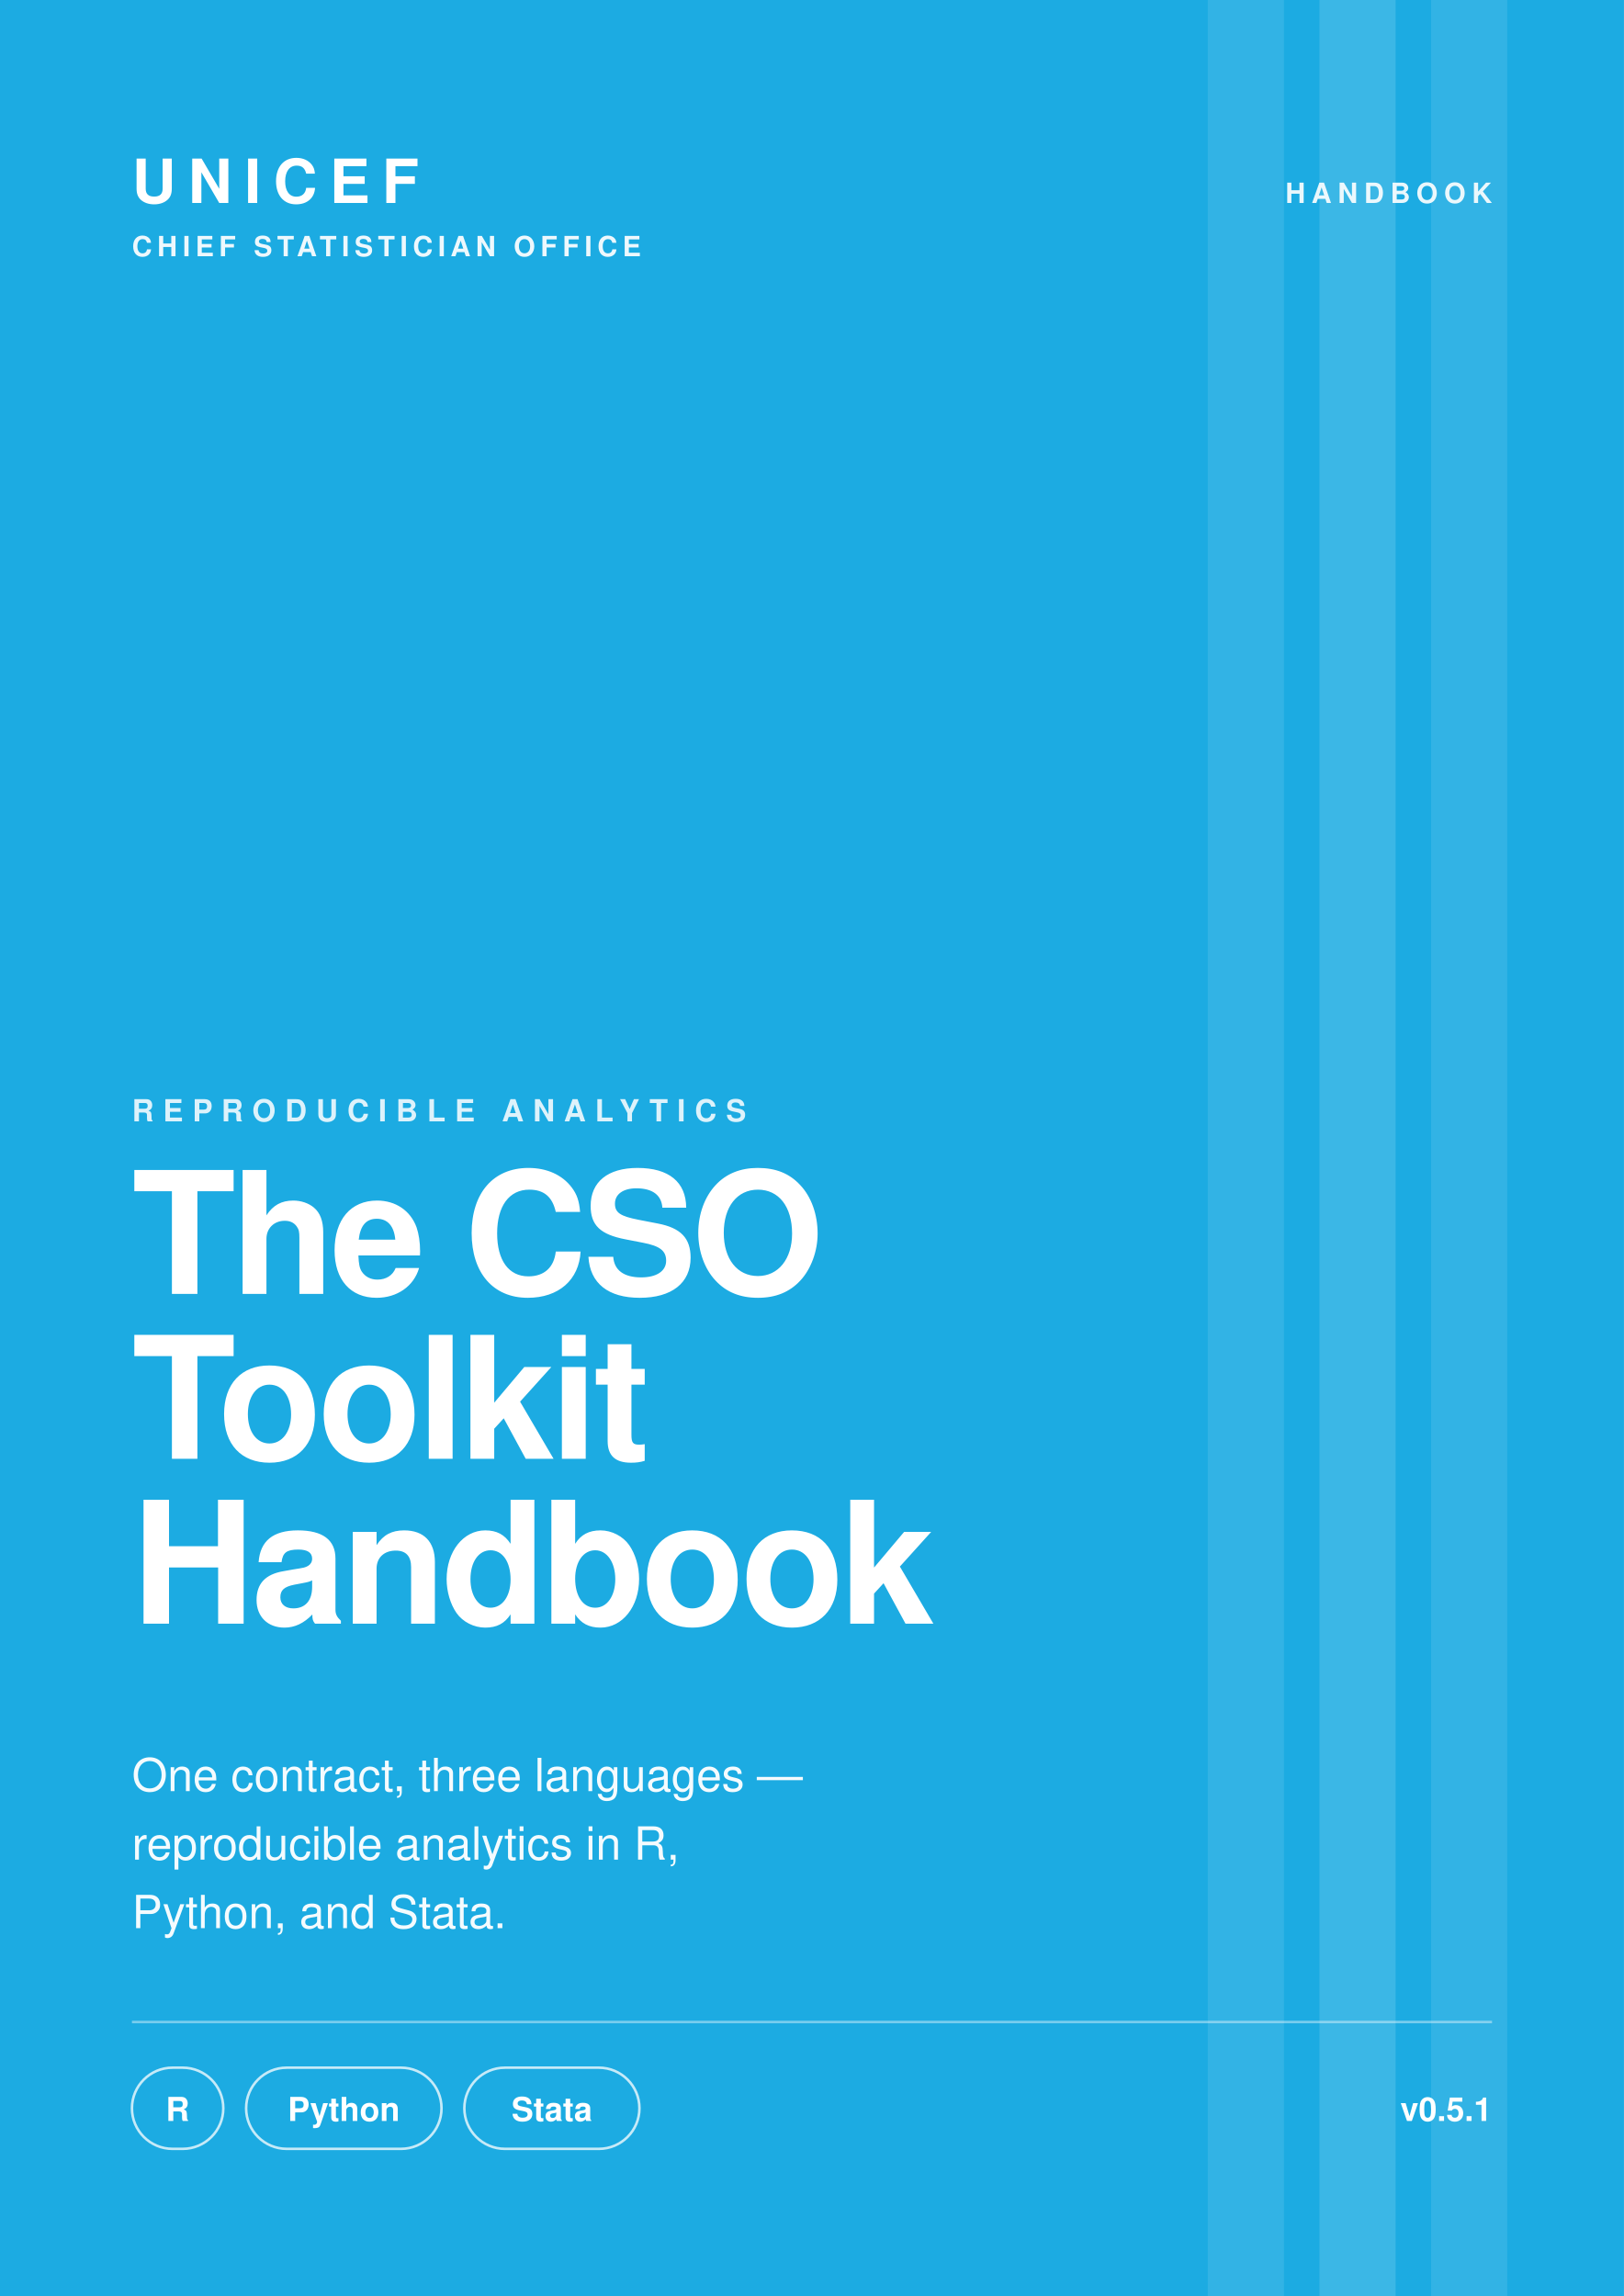
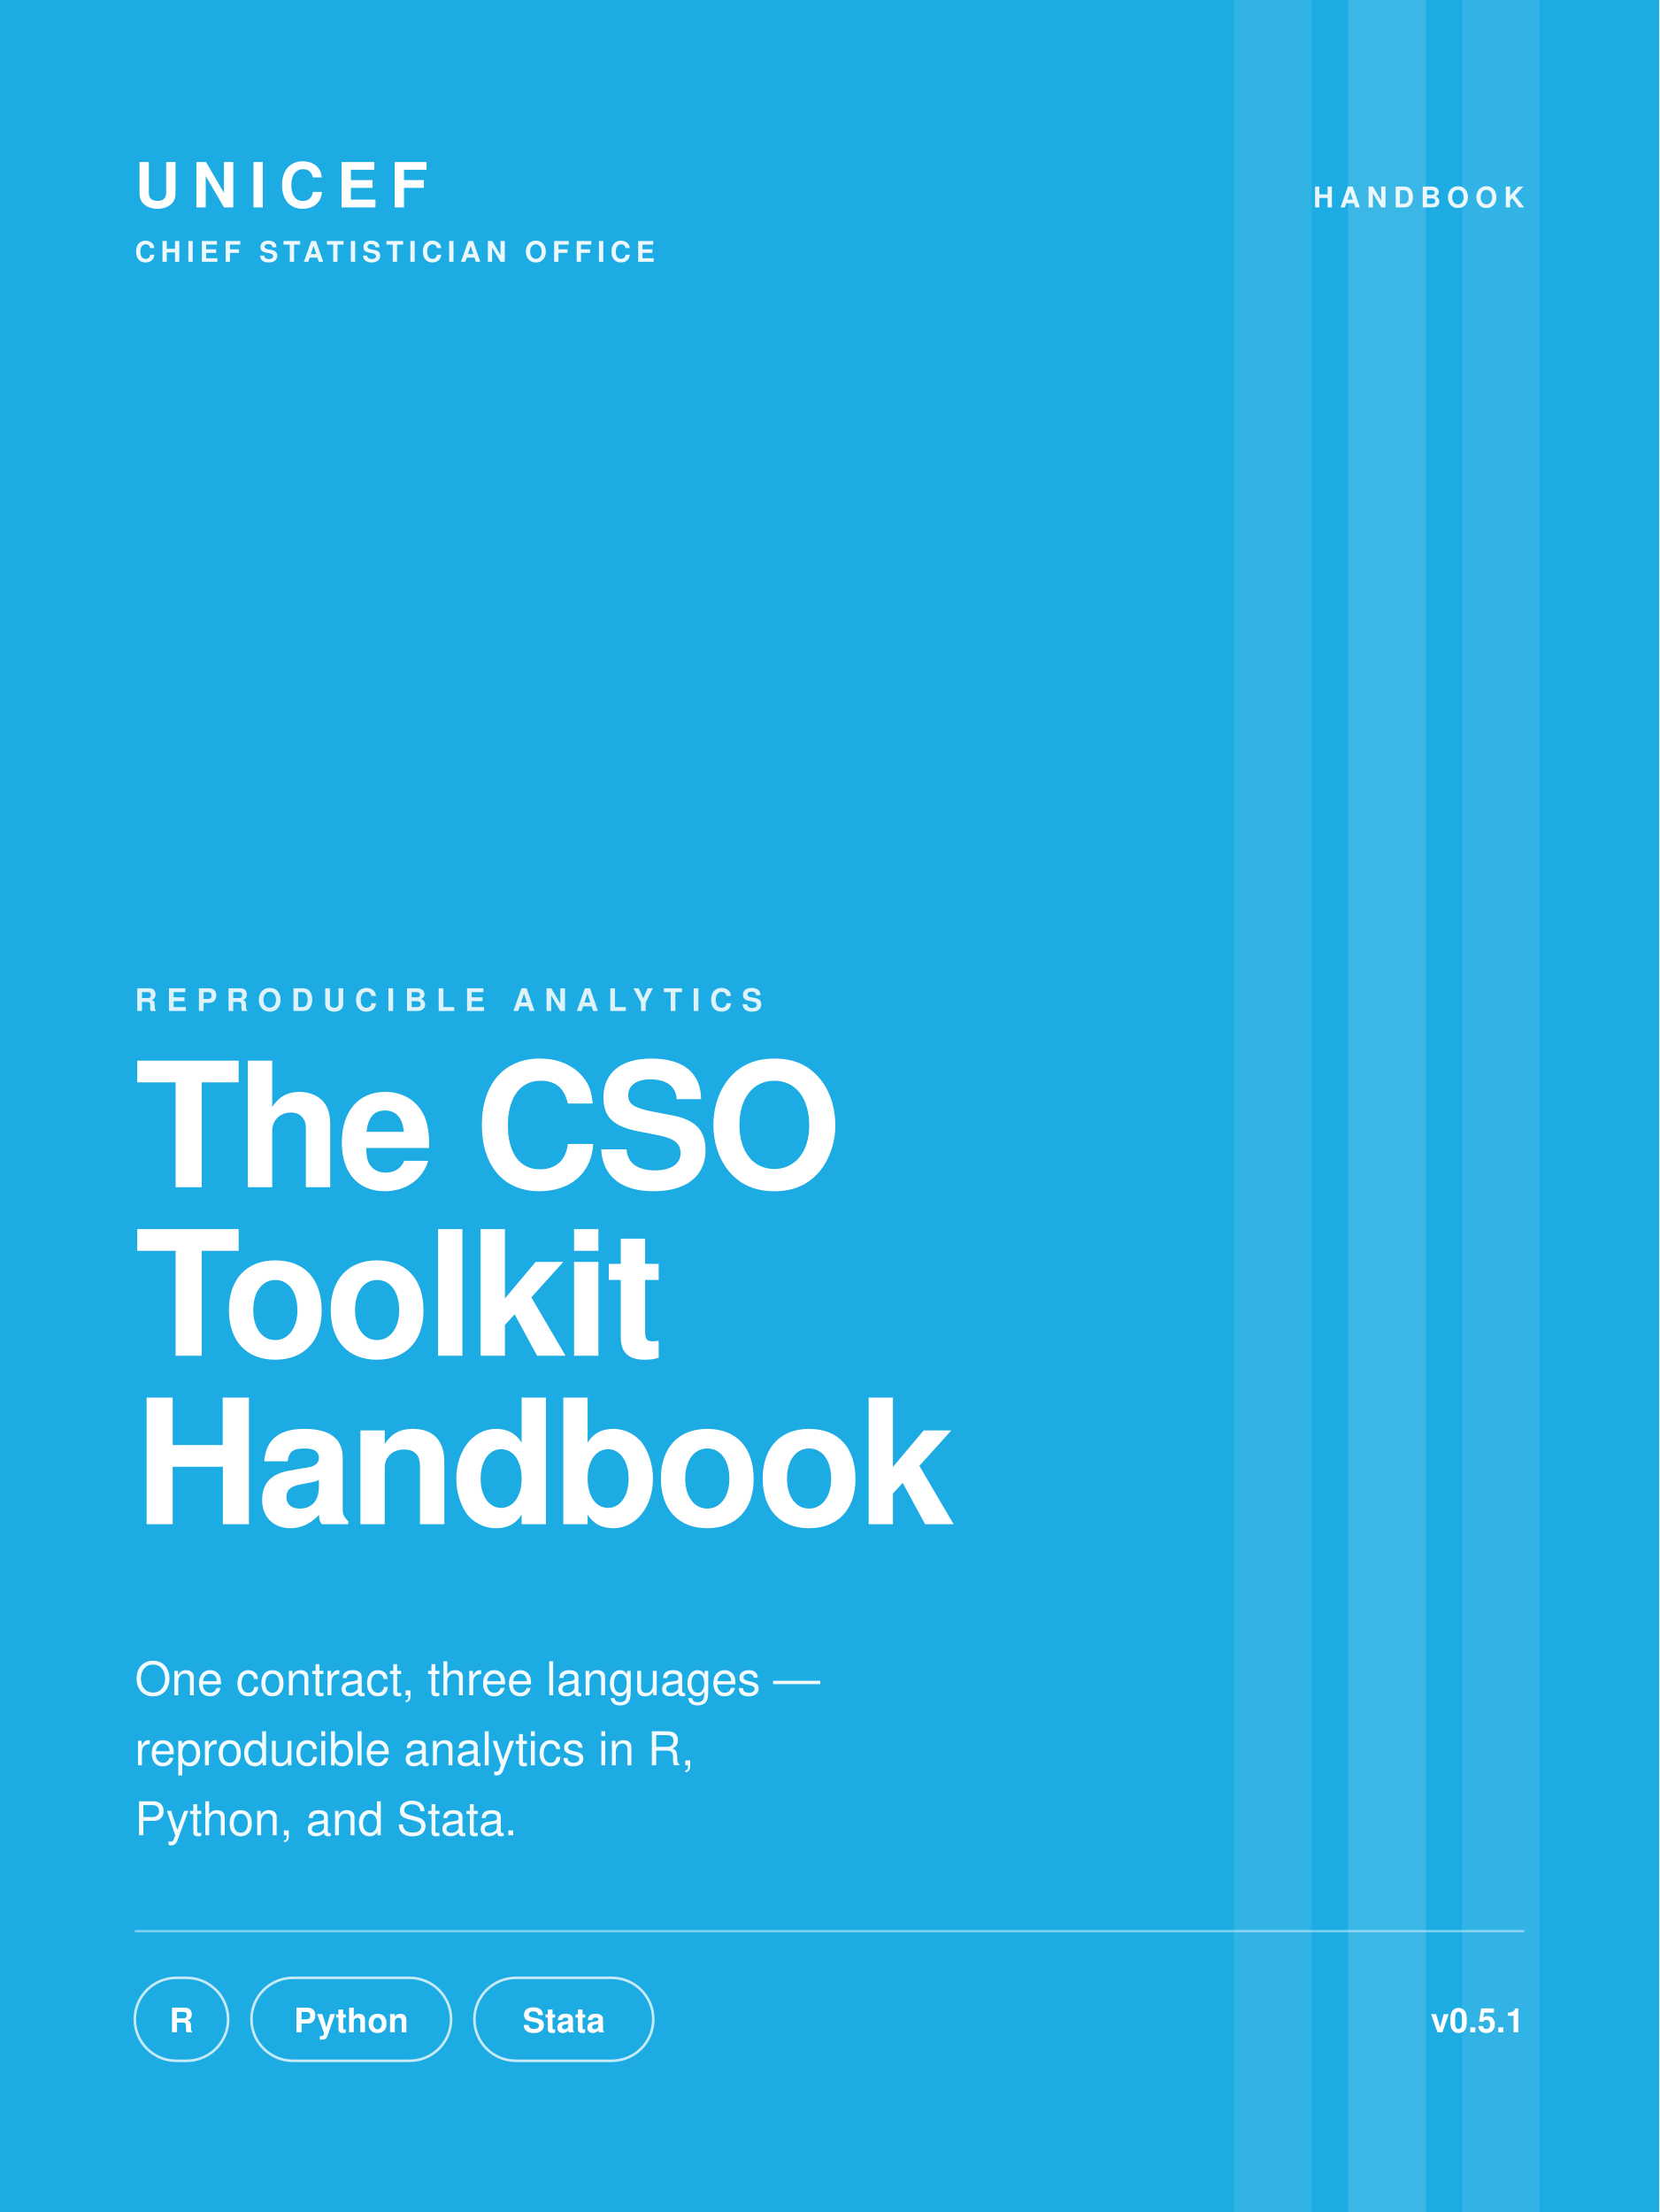
- <svg xmlns="http://www.w3.org/2000/svg" width="1280" height="1810" viewBox="0 0 640 905" font-family="'Helvetica Neue', Helvetica, Arial, sans-serif">
-   <rect width="640" height="905" fill="#1CABE2" />
+ <svg xmlns="http://www.w3.org/2000/svg" width="1200" height="1599.994" viewBox="0 0 640 853.33" font-family="'Helvetica Neue', Helvetica, Arial, sans-serif">
+   <rect width="640" height="853.33" fill="#1CABE2" />
  <g fill="#ffffff">
-     <rect x="476" y="0" width="30" height="905" opacity="0.10" />
-     <rect x="520" y="0" width="30" height="905" opacity="0.14" />
-     <rect x="564" y="0" width="30" height="905" opacity="0.10" />
+     <rect x="476" y="0" width="30" height="853.33" opacity="0.10" />
+     <rect x="520" y="0" width="30" height="853.33" opacity="0.14" />
+     <rect x="564" y="0" width="30" height="853.33" opacity="0.10" />
  </g>
  <text x="52" y="80" font-size="24" font-weight="800" letter-spacing="4.8" fill="#ffffff">UNICEF</text>
  <text x="52" y="101" font-size="11" font-weight="600" letter-spacing="1.98" fill="#ffffff" opacity="0.92">CHIEF STATISTICIAN OFFICE</text>
  <text x="588" y="80" text-anchor="end" font-size="11" font-weight="700" letter-spacing="2.42" fill="#ffffff" opacity="0.9">HANDBOOK</text>
-   <text x="52" y="442" font-size="12" font-weight="700" letter-spacing="3.6" fill="#ffffff" opacity="0.85">REPRODUCIBLE ANALYTICS</text>
+   <text x="52" y="390" font-size="12" font-weight="700" letter-spacing="3.6" fill="#ffffff" opacity="0.85">REPRODUCIBLE ANALYTICS</text>
  <g fill="#ffffff" font-size="67" font-weight="800" letter-spacing="-1.675">
-     <text x="52" y="510">The CSO</text>
-     <text x="52" y="575">Toolkit</text>
-     <text x="52" y="640">Handbook</text>
+     <text x="52" y="458">The CSO</text>
+     <text x="52" y="523">Toolkit</text>
+     <text x="52" y="588">Handbook</text>
  </g>
  <g fill="#ffffff" font-size="18" font-weight="400" opacity="0.95">
-     <text x="52" y="706">One contract, three languages —</text>
-     <text x="52" y="733">reproducible analytics in R,</text>
-     <text x="52" y="760">Python, and Stata.</text>
+     <text x="52" y="654">One contract, three languages —</text>
+     <text x="52" y="681">reproducible analytics in R,</text>
+     <text x="52" y="708">Python, and Stata.</text>
  </g>
-   <line x1="52" y1="797" x2="588" y2="797" stroke="#ffffff" stroke-opacity="0.4" stroke-width="1" />
+   <line x1="52" y1="745" x2="588" y2="745" stroke="#ffffff" stroke-opacity="0.4" stroke-width="1" />
  <g>
-     <rect x="52" y="815" width="36" height="32" rx="16" fill="none" stroke="#ffffff" stroke-opacity="0.75" />
-     <text x="70" y="836" text-anchor="middle" font-size="13" font-weight="600" fill="#ffffff">R</text>
-     <rect x="97" y="815" width="77" height="32" rx="16" fill="none" stroke="#ffffff" stroke-opacity="0.75" />
-     <text x="135.5" y="836" text-anchor="middle" font-size="13" font-weight="600" fill="#ffffff">Python</text>
-     <rect x="183" y="815" width="69" height="32" rx="16" fill="none" stroke="#ffffff" stroke-opacity="0.75" />
-     <text x="217.5" y="836" text-anchor="middle" font-size="13" font-weight="600" fill="#ffffff">Stata</text>
+     <rect x="52" y="763" width="36" height="32" rx="16" fill="none" stroke="#ffffff" stroke-opacity="0.75" />
+     <text x="70" y="784" text-anchor="middle" font-size="13" font-weight="600" fill="#ffffff">R</text>
+     <rect x="97" y="763" width="77" height="32" rx="16" fill="none" stroke="#ffffff" stroke-opacity="0.75" />
+     <text x="135.5" y="784" text-anchor="middle" font-size="13" font-weight="600" fill="#ffffff">Python</text>
+     <rect x="183" y="763" width="69" height="32" rx="16" fill="none" stroke="#ffffff" stroke-opacity="0.75" />
+     <text x="217.5" y="784" text-anchor="middle" font-size="13" font-weight="600" fill="#ffffff">Stata</text>
  </g>
-   <text x="588" y="836" text-anchor="end" font-size="13" font-weight="700" fill="#ffffff">v0.5.1</text>
+   <text x="588" y="784" text-anchor="end" font-size="13" font-weight="700" fill="#ffffff">v0.5.1</text>
</svg>
